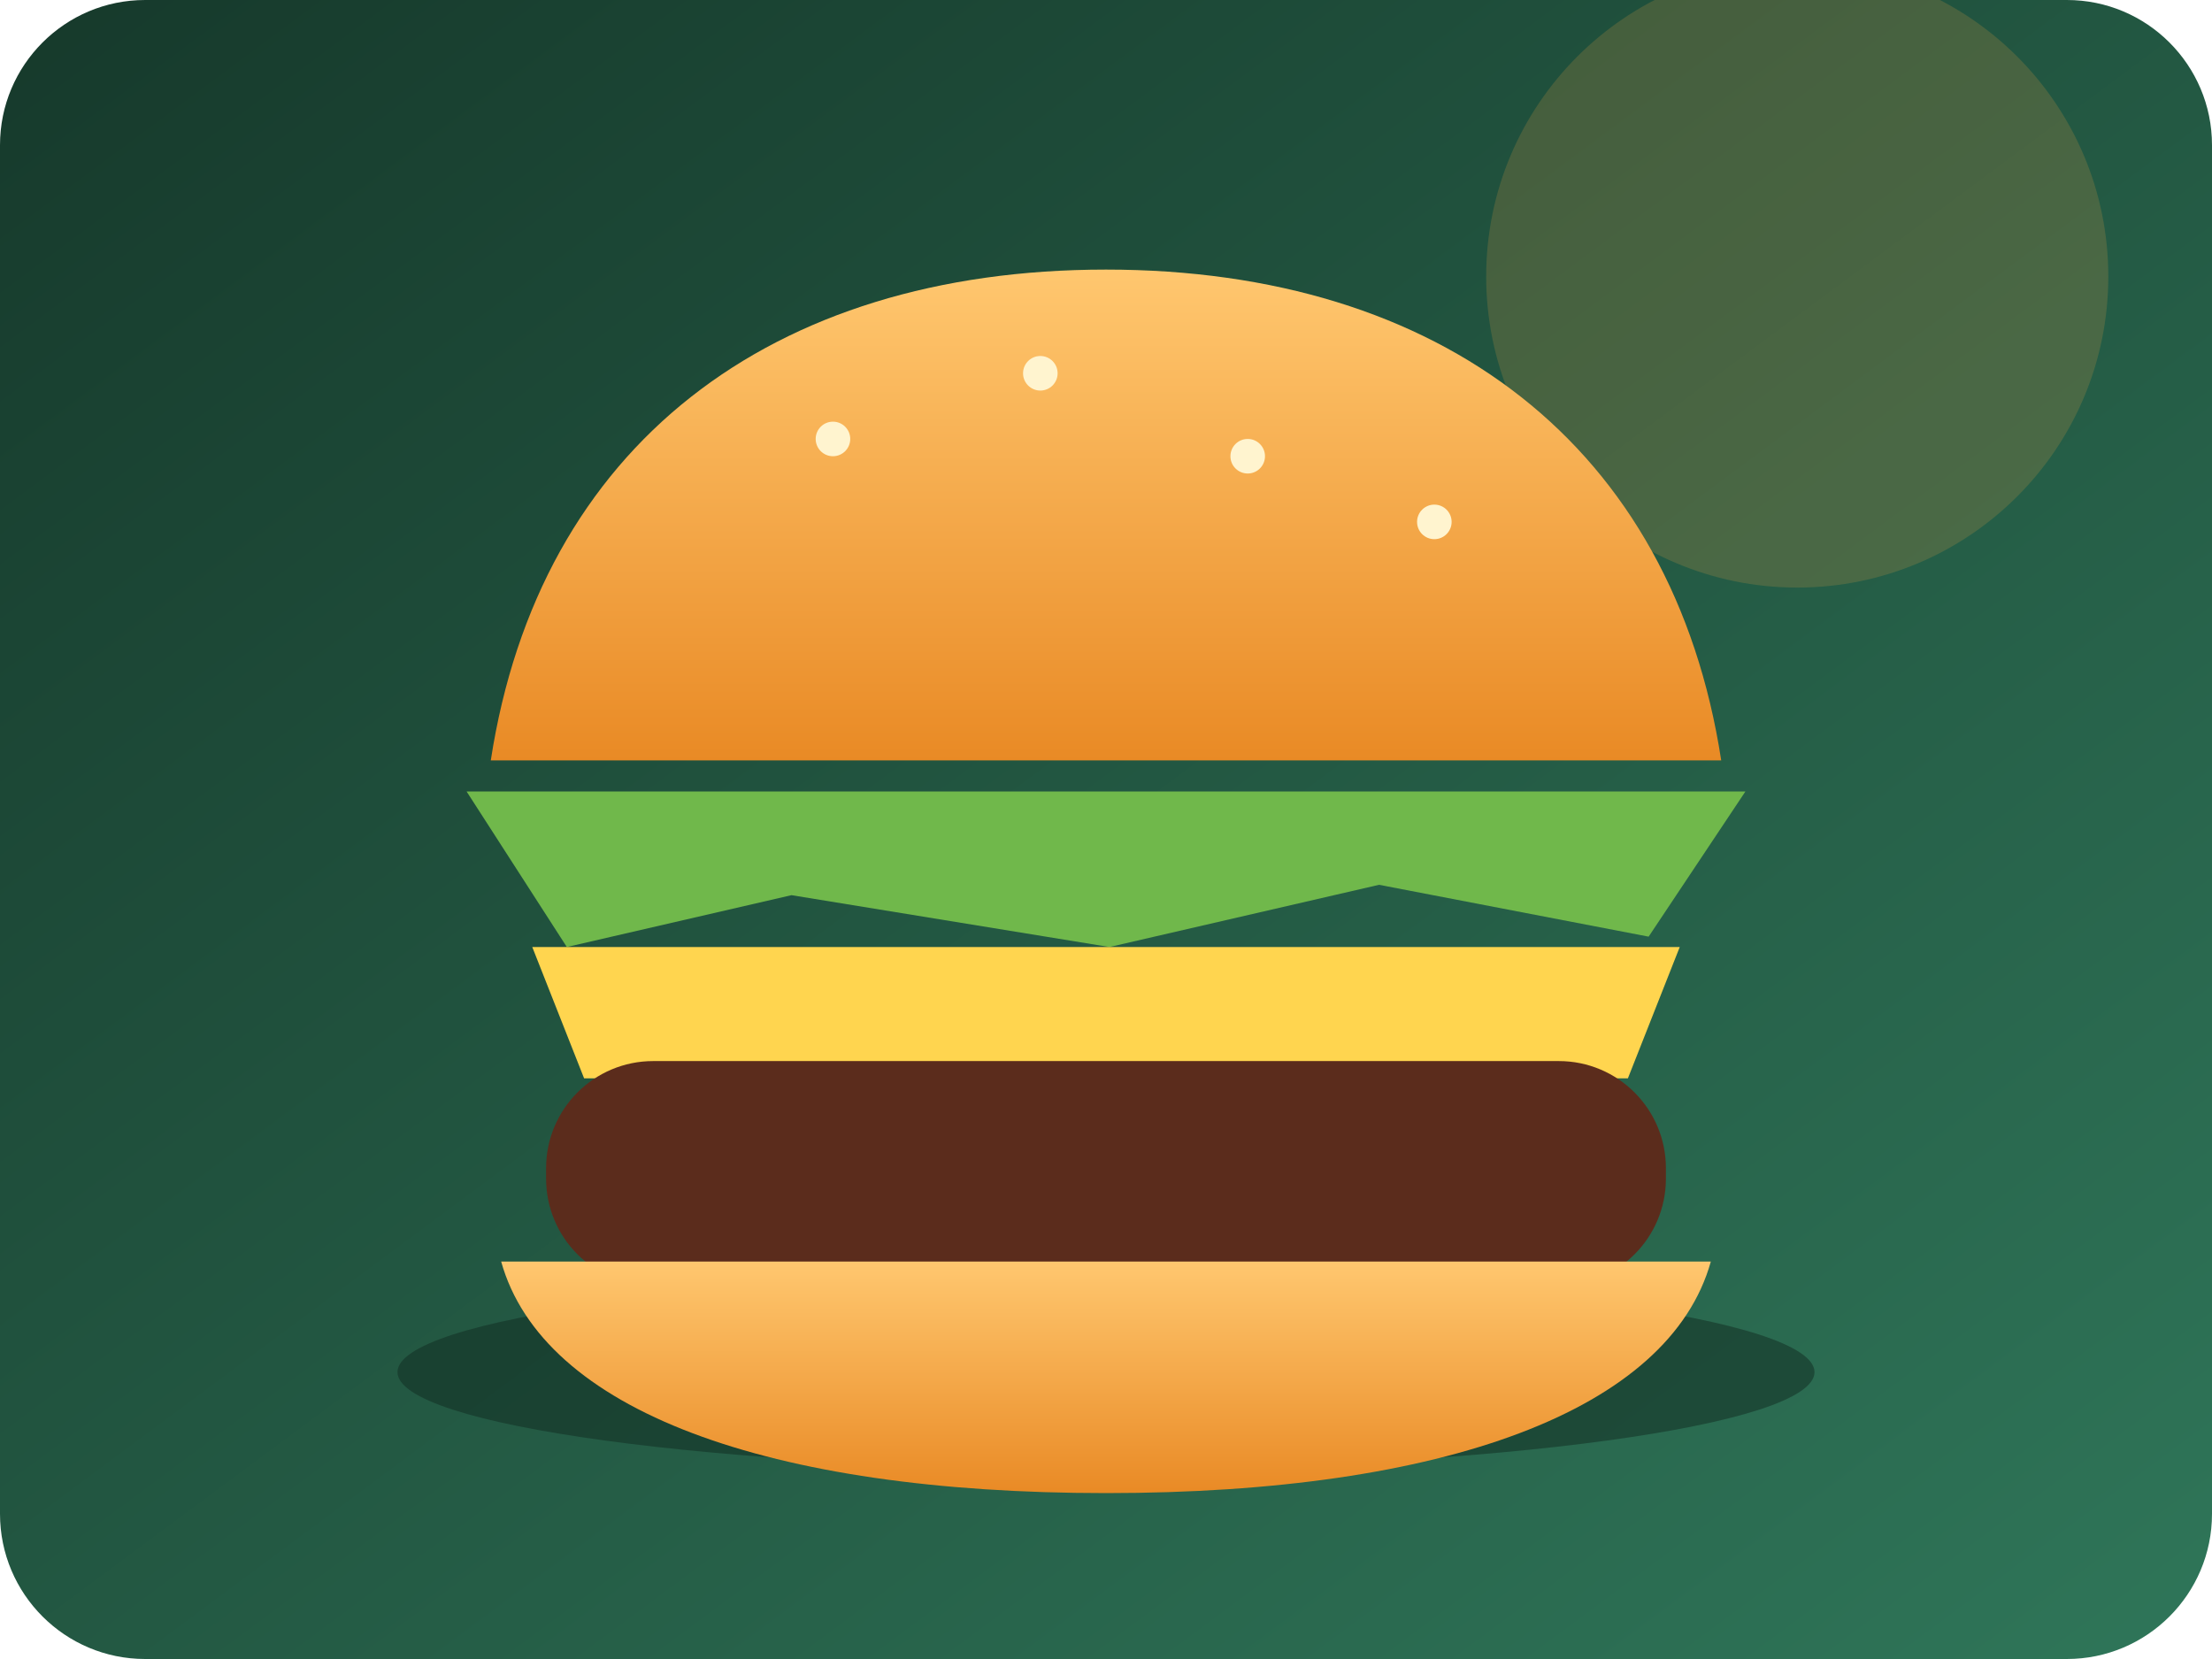
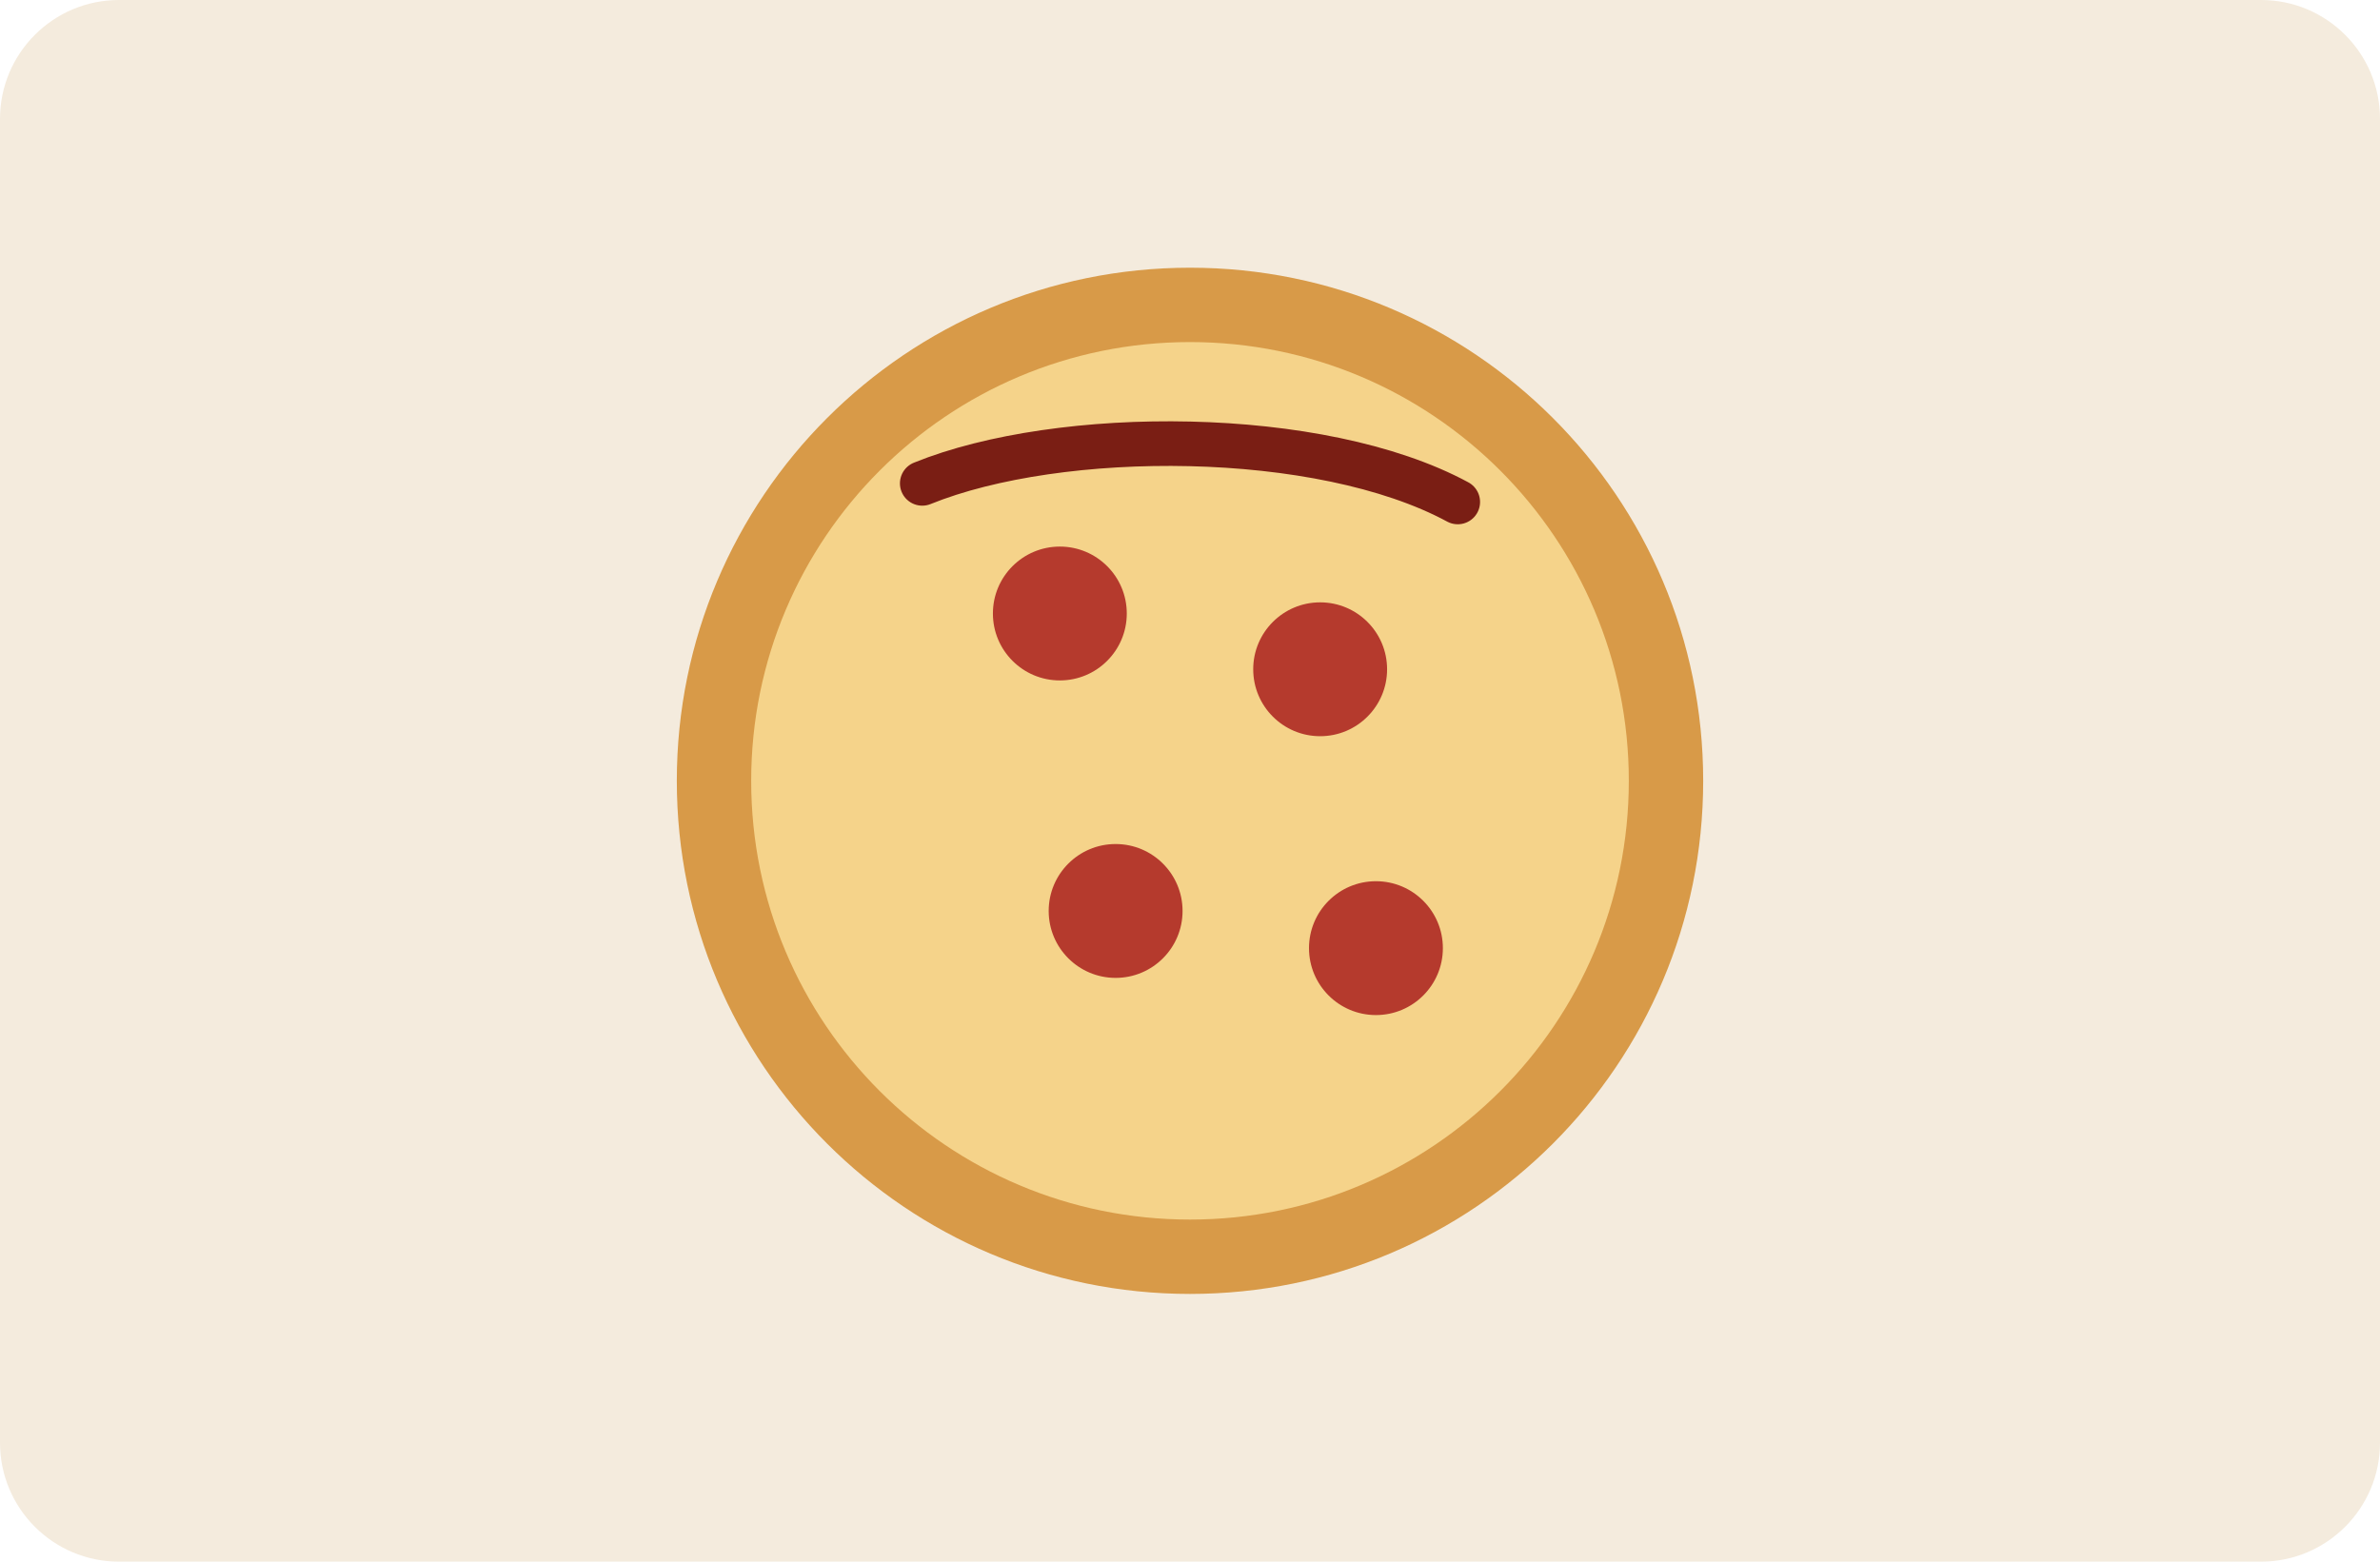
- <svg xmlns="http://www.w3.org/2000/svg" viewBox="0 0 640 480" role="img" aria-labelledby="title desc">
-   <defs>
-     <linearGradient id="bg" x1="0" y1="0" x2="1" y2="1">
-       <stop stop-color="#16392b" />
-       <stop offset="1" stop-color="#2f7659" />
-     </linearGradient>
-     <linearGradient id="bun" x1="0" y1="0" x2="0" y2="1">
-       <stop stop-color="#ffc76f" />
-       <stop offset="1" stop-color="#e98a25" />
-     </linearGradient>
-   </defs>
-   <rect width="640" height="480" rx="42" fill="url(#bg)" />
-   <circle cx="520" cy="80" r="90" fill="#f4a340" opacity=".18" />
-   <ellipse cx="320" cy="397" rx="205" ry="28" fill="#102a20" opacity=".5" />
-   <path d="M142 220c14-91 81-142 178-142s164 51 178 142z" fill="url(#bun)" />
-   <g fill="#fff4cf">
-     <circle cx="241" cy="127" r="5" />
-     <circle cx="301" cy="108" r="5" />
-     <circle cx="361" cy="132" r="5" />
-     <circle cx="415" cy="151" r="5" />
-   </g>
-   <path d="M135 229h370l-28 42-78-15-78 18-92-15-65 15z" fill="#70b84b" />
-   <path d="M154 274h332l-15 38H169z" fill="#ffd54f" />
-   <rect x="158" y="307" width="324" height="65" rx="31" fill="#5b2c1c" />
-   <path d="M145 365h350c-12 43-77 67-175 67s-163-24-175-67z" fill="url(#bun)" />
+ <svg xmlns="http://www.w3.org/2000/svg" width="640" height="420" viewBox="0 0 640 420" fill="none">
+   <rect width="640" height="420" rx="32" fill="#F4EBDD" />
+   <circle cx="320" cy="210" r="138" fill="#D89A48" />
+   <circle cx="320" cy="210" r="118" fill="#F5D38A" />
+   <circle cx="285" cy="165" r="18" fill="#B53A2D" />
+   <circle cx="355" cy="180" r="18" fill="#B53A2D" />
+   <circle cx="300" cy="245" r="18" fill="#B53A2D" />
+   <circle cx="370" cy="255" r="18" fill="#B53A2D" />
+   <path d="M248 130C285 115 355 115 392 135" stroke="#7A1E14" stroke-width="12" stroke-linecap="round" />
</svg>
